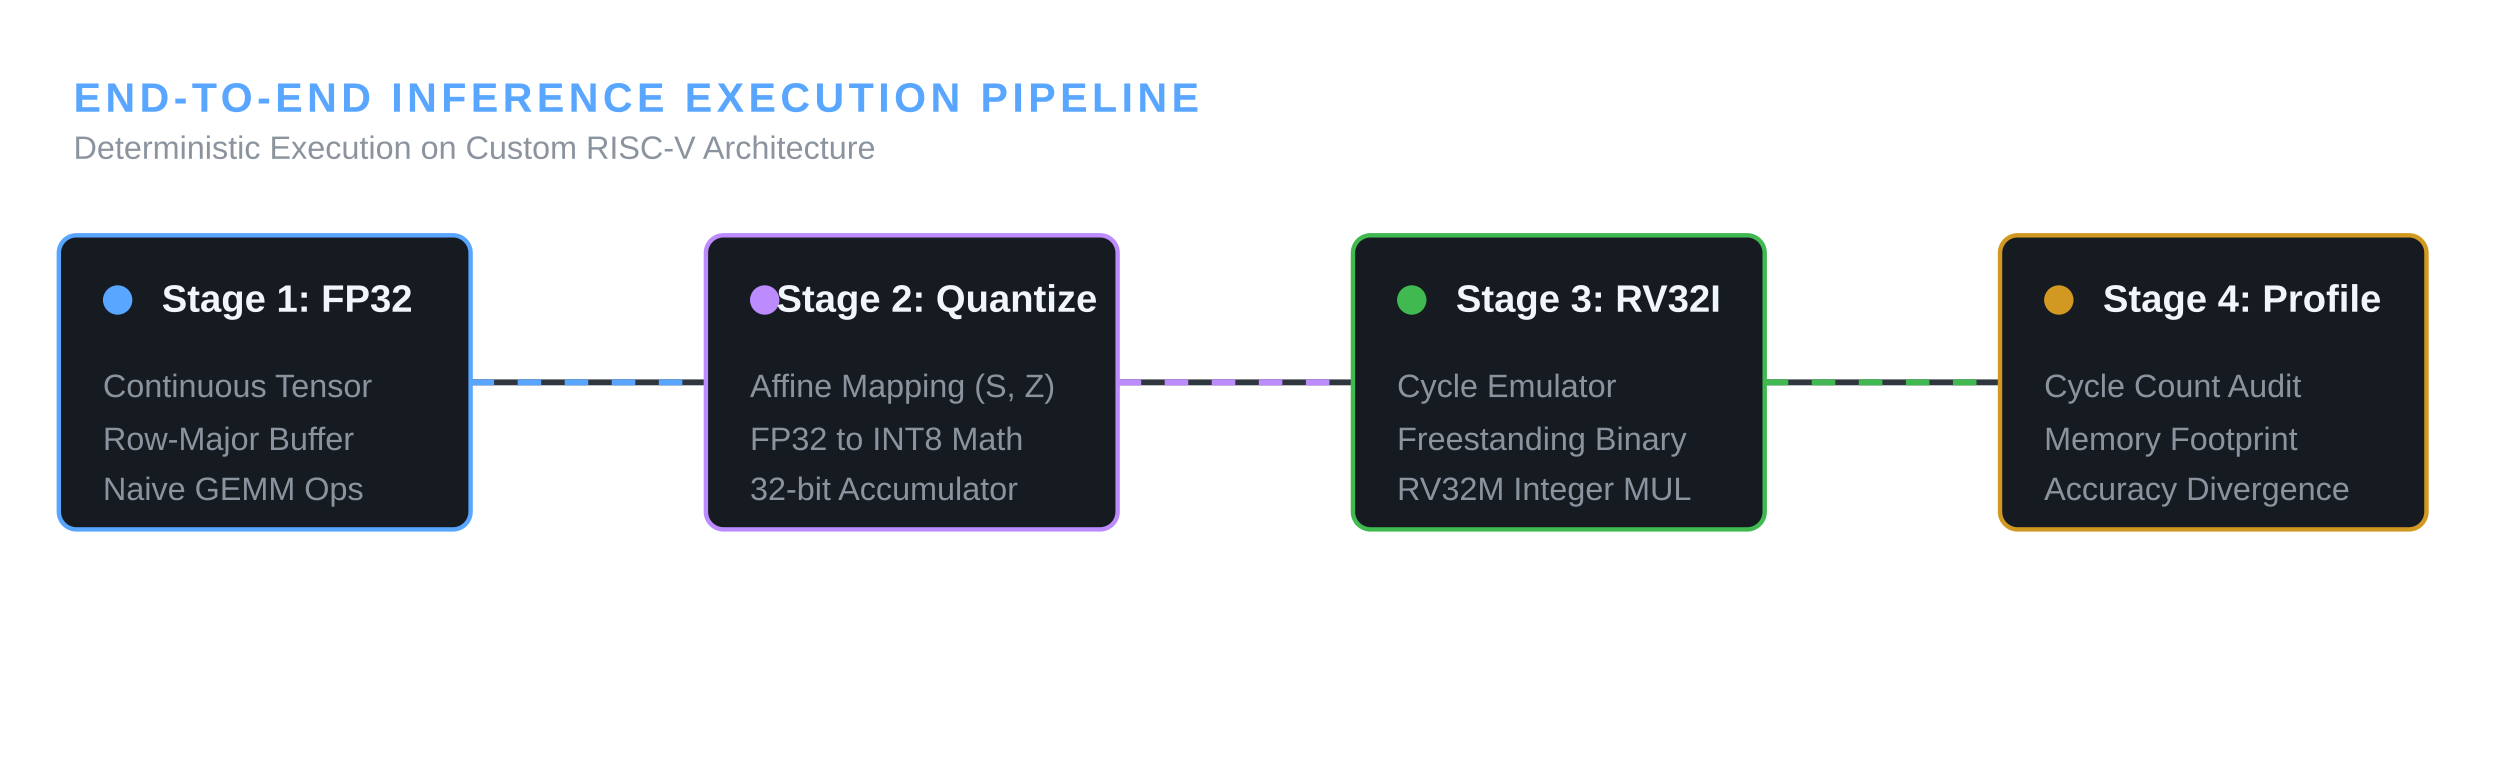
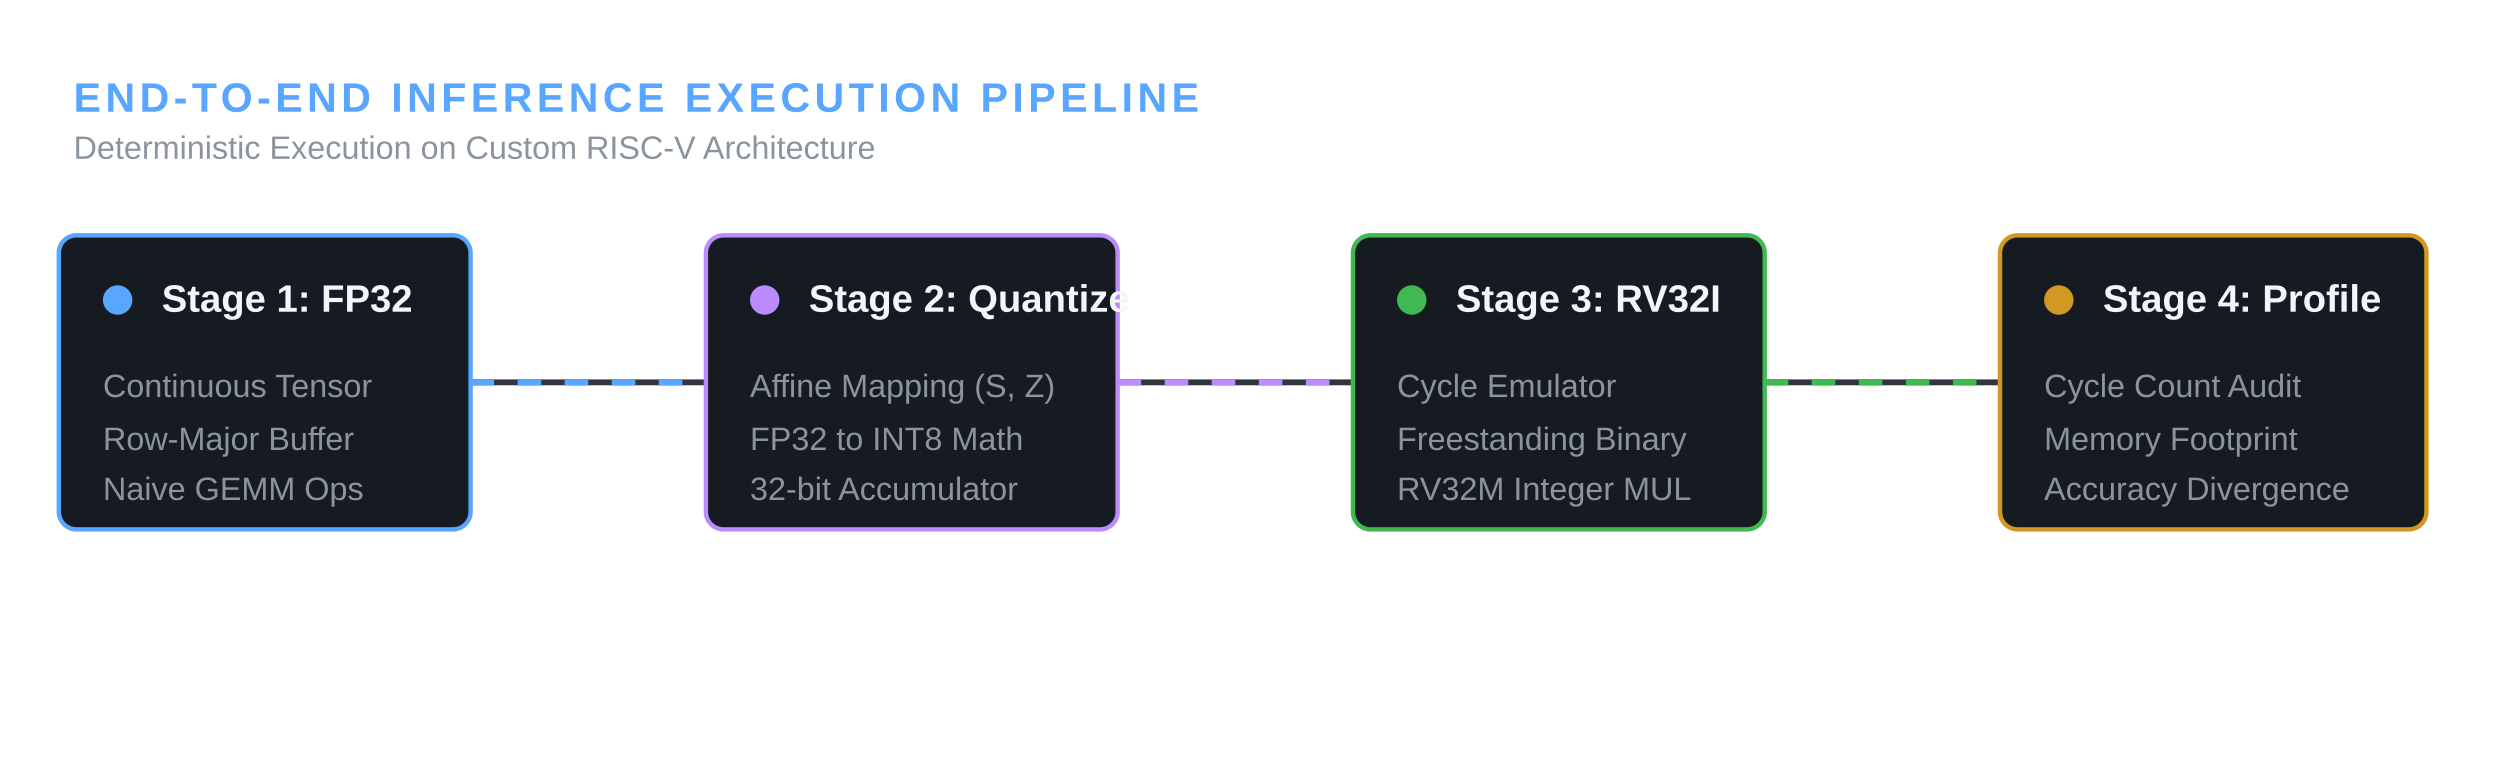
<svg xmlns="http://www.w3.org/2000/svg" viewBox="0 0 850 260" width="100%" height="260" style="background:#0d1117;border-radius:8px;font-family:Arial,sans-serif">
  <defs>
    <style>
      .box{rx:6;stroke-width:1.5;fill:#161b22}
      .title-text{fill:#f0f6fc;font-weight:600;font-size:13px}
      .sub-text{fill:#8b949e;font-size:11px}
      .pulse-dot{animation:pulse 3s infinite ease-in-out}
      @keyframes pulse{0%{r:4;opacity:.3}50%{r:6.5;opacity:1}100%{r:4;opacity:.3}}
      .flow-pulse{stroke-dasharray:8 8;animation:dash 1.5s linear infinite}
      @keyframes dash{to{stroke-dashoffset:-16}}
    </style>
  </defs>
  <g stroke-width="2" fill="none">
    <path d="M160 130H240" stroke="#30363d" />
    <path d="M160 130H240" stroke="#58a6ff" class="flow-pulse" />
    <path d="M380 130H460" stroke="#30363d" />
    <path d="M380 130H460" stroke="#bc8cff" class="flow-pulse" />
    <path d="M600 130H680" stroke="#30363d" />
    <path d="M600 130H680" stroke="#3fb950" class="flow-pulse" />
  </g>
  <g transform="translate(20 80)">
    <rect class="box" width="140" height="100" stroke="#58a6ff" />
    <circle class="pulse-dot" cx="20" cy="22" r="5" fill="#58a6ff" />
    <text x="35" y="26" class="title-text">Stage 1: FP32</text>
    <text x="15" y="55" class="sub-text">Continuous Tensor</text>
    <text x="15" y="73" class="sub-text">Row-Major Buffer</text>
    <text x="15" y="90" class="sub-text">Naive GEMM Ops</text>
  </g>
  <g transform="translate(240 80)">
    <rect class="box" width="140" height="100" stroke="#bc8cff" />
    <circle class="pulse-dot" cx="20" cy="22" r="5" fill="#bc8cff" />
-     <text x="24" y="26" class="title-text">Stage 2: Quantize</text>
+     <text x="35" y="26" class="title-text">Stage 2: Quantize</text>
    <text x="15" y="55" class="sub-text">Affine Mapping (S, Z)</text>
    <text x="15" y="73" class="sub-text">FP32 to INT8 Math</text>
    <text x="15" y="90" class="sub-text">32-bit Accumulator</text>
  </g>
  <g transform="translate(460 80)">
    <rect class="box" width="140" height="100" stroke="#3fb950" />
    <circle class="pulse-dot" cx="20" cy="22" r="5" fill="#3fb950" />
    <text x="35" y="26" class="title-text">Stage 3: RV32I</text>
    <text x="15" y="55" class="sub-text">Cycle Emulator</text>
    <text x="15" y="73" class="sub-text">Freestanding Binary</text>
    <text x="15" y="90" class="sub-text">RV32M Integer MUL</text>
  </g>
  <g transform="translate(680 80)">
    <rect class="box" width="145" height="100" stroke="#d29922" />
    <circle class="pulse-dot" cx="20" cy="22" r="5" fill="#d29922" />
    <text x="35" y="26" class="title-text">Stage 4: Profile</text>
    <text x="15" y="55" class="sub-text">Cycle Count Audit</text>
    <text x="15" y="73" class="sub-text">Memory Footprint</text>
    <text x="15" y="90" class="sub-text">Accuracy Divergence</text>
  </g>
  <text x="25" y="38" fill="#58a6ff" font-size="14" font-weight="700" letter-spacing="1.5">END-TO-END INFERENCE EXECUTION PIPELINE</text>
  <text x="25" y="54" fill="#8b949e" font-size="11">Deterministic Execution on Custom RISC-V Architecture</text>
</svg>
